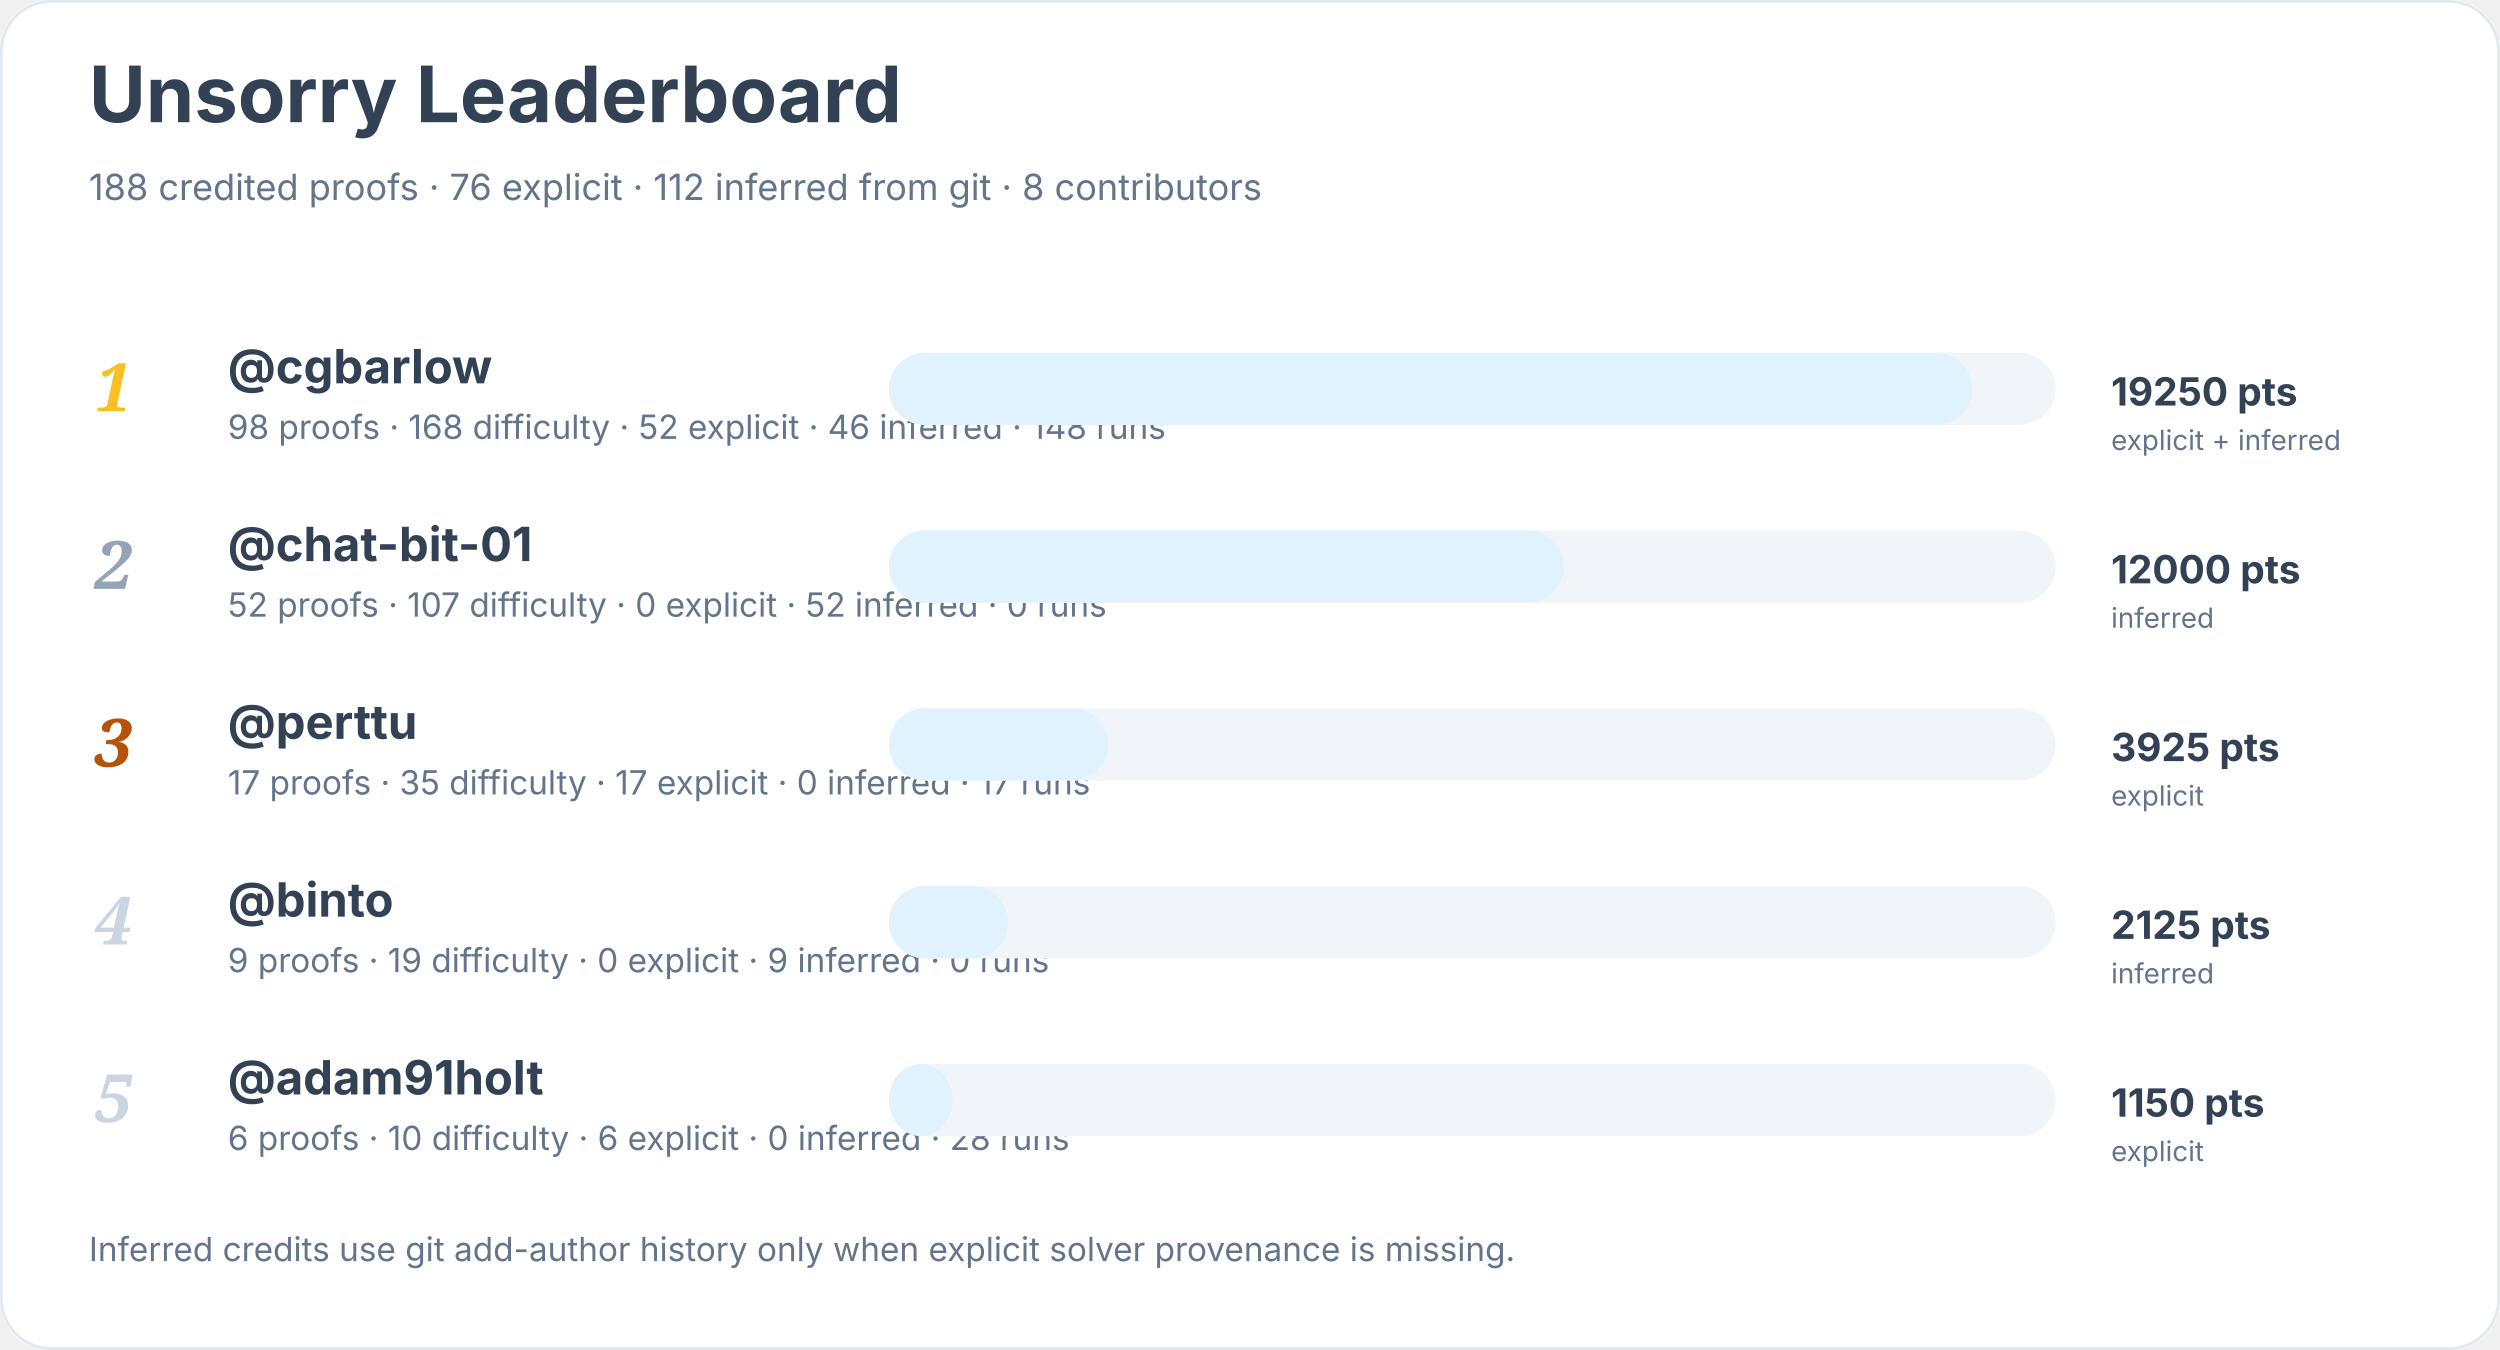
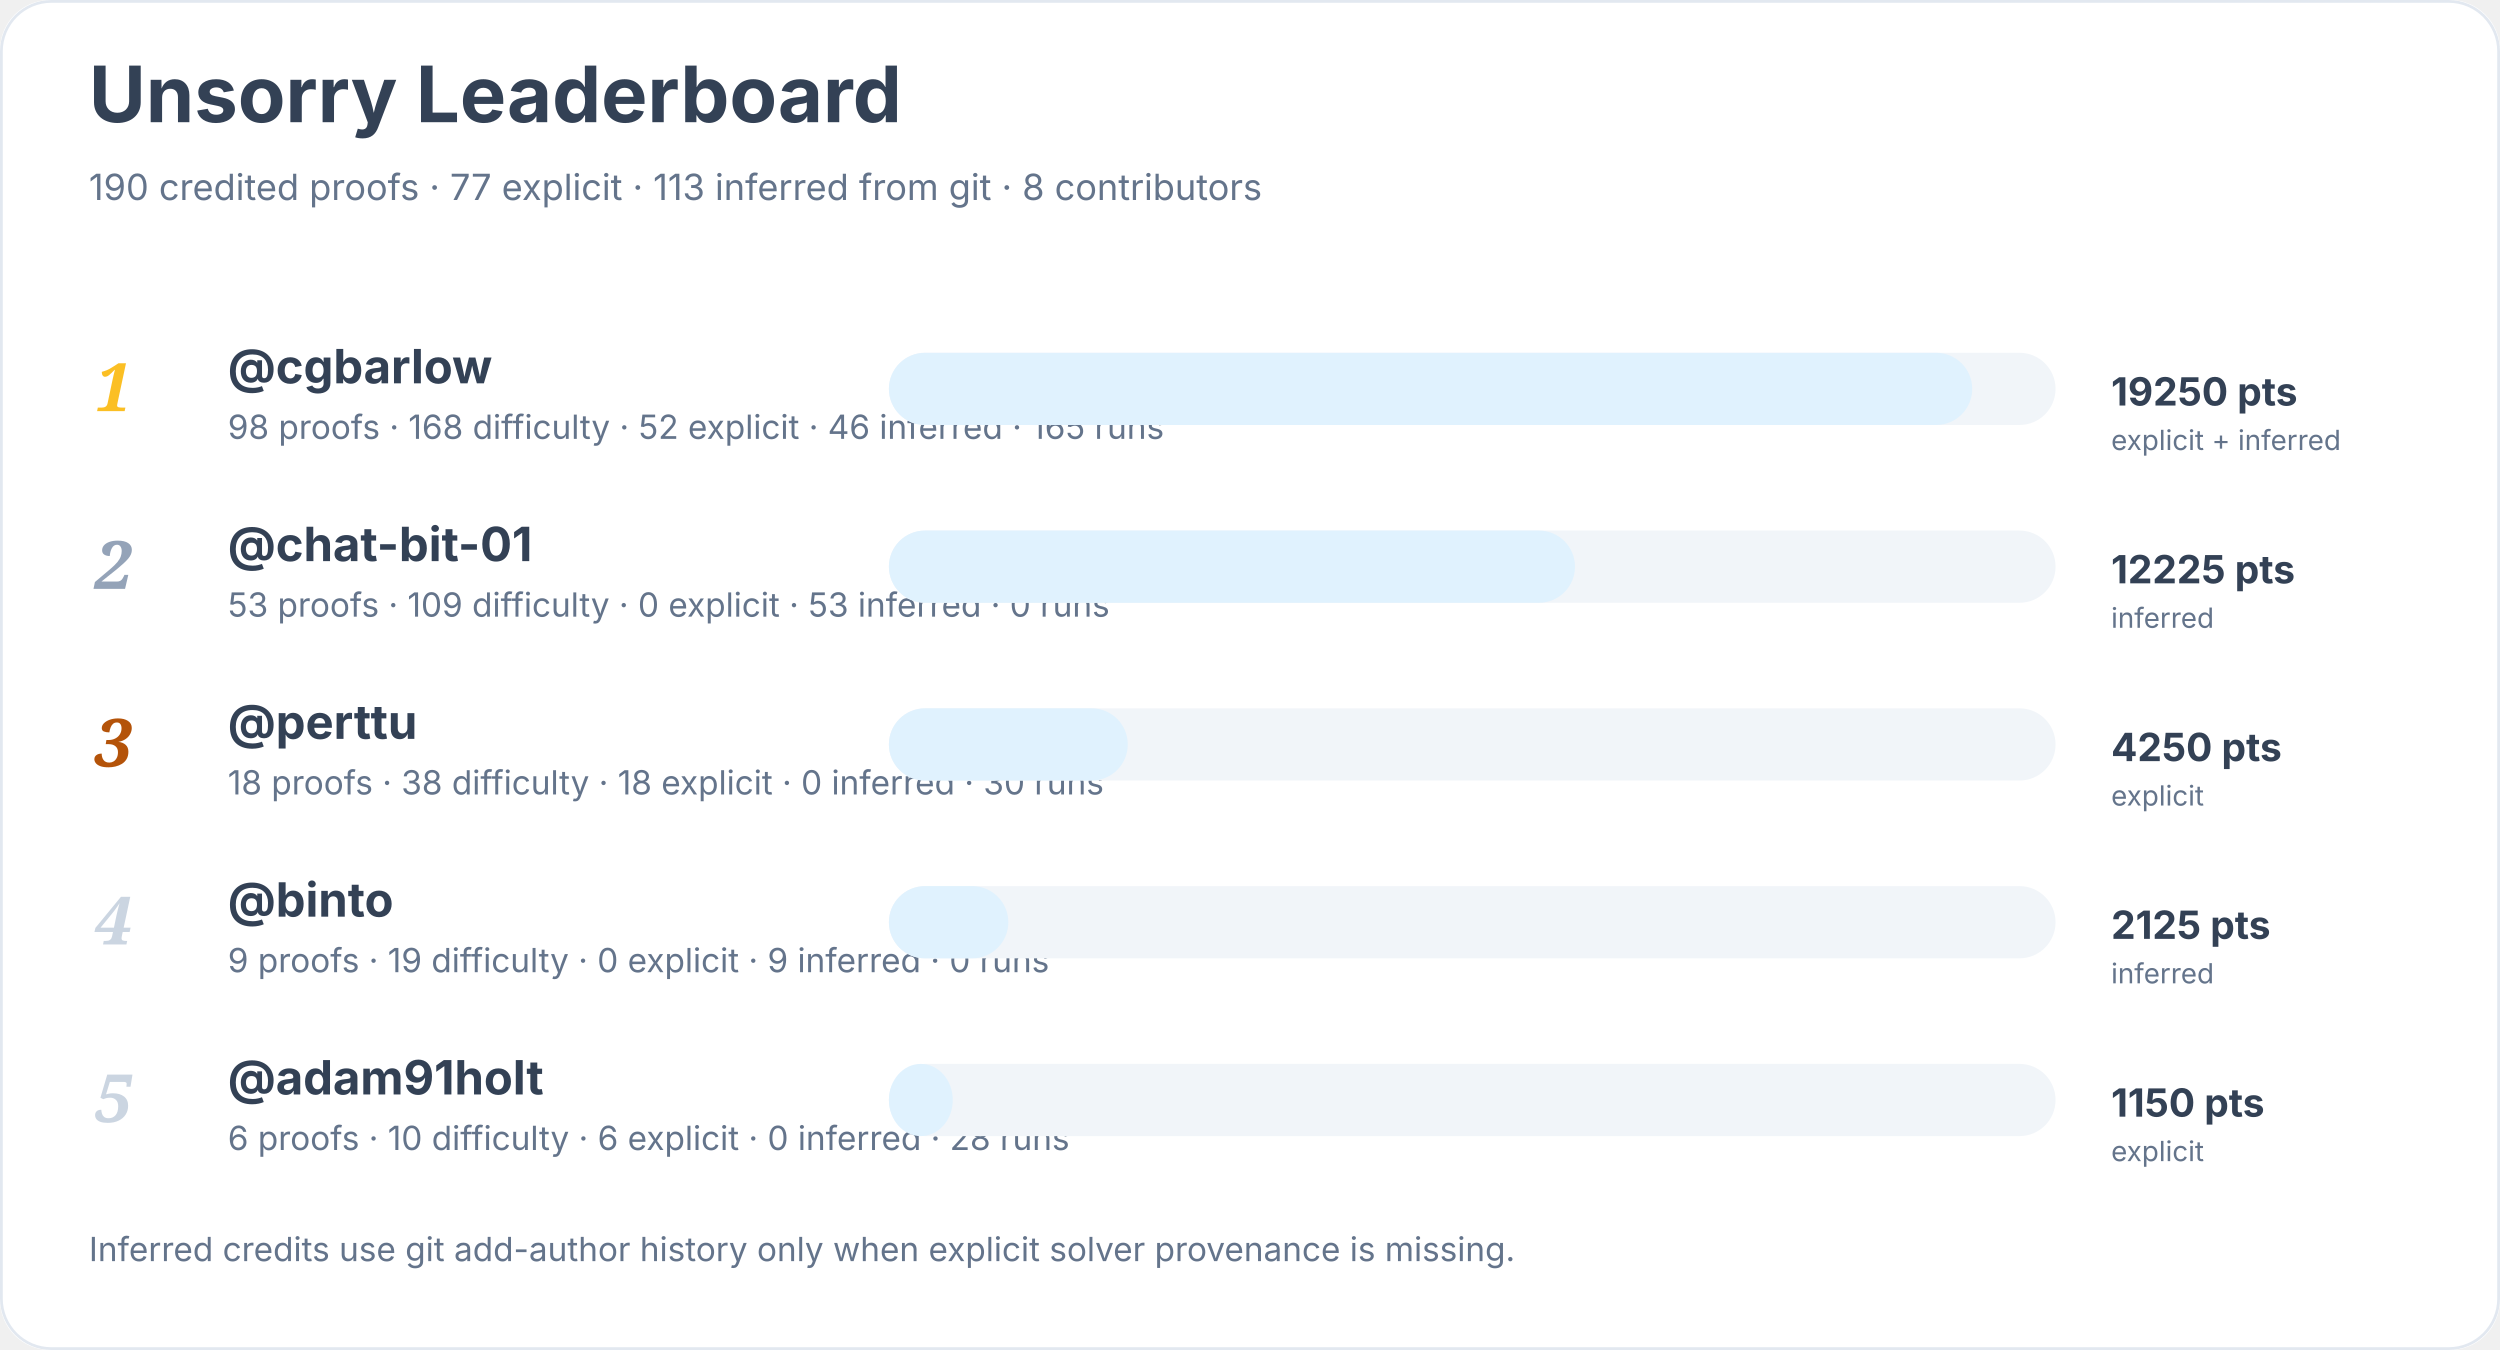
<svg xmlns="http://www.w3.org/2000/svg" width="900" height="486" viewBox="0 0 900 486" role="img" aria-labelledby="title desc">
  <rect width="900" height="100%" rx="18" fill="#ffffff" />
  <rect x="0.5" y="0.5" width="899" height="485" rx="18" fill="none" stroke="#e2e8f0" />
  <text x="32" y="44" font-family="Inter, system-ui, sans-serif" font-size="28" font-weight="700" fill="#334155">Unsorry Leaderboard</text>
-   <text x="32" y="72" font-family="Inter, system-ui, sans-serif" font-size="13" fill="#64748b">188 credited proofs · 76 explicit · 112 inferred from git · 8 contributors</text>
+   <text x="32" y="72" font-family="Inter, system-ui, sans-serif" font-size="13" fill="#64748b">190 credited proofs · 77 explicit · 113 inferred from git · 8 contributors</text>
  <text x="34" y="148" font-family="Georgia, serif" font-size="24" font-style="italic" font-weight="700" fill="#fbbf24">1</text>
  <a href="https://github.com/cgbarlow">
    <text x="82" y="138" font-family="Inter, system-ui, sans-serif" font-size="17" font-weight="650" fill="#334155">@cgbarlow</text>
  </a>
-   <text x="82" y="158" font-family="Inter, system-ui, sans-serif" font-size="12" fill="#64748b">98 proofs · 168 difficulty · 52 explicit · 46 inferred · 148 runs</text>
+   <text x="82" y="158" font-family="Inter, system-ui, sans-serif" font-size="12" fill="#64748b">98 proofs · 168 difficulty · 52 explicit · 46 inferred · 165 runs</text>
  <rect x="320" y="127" width="420" height="26" rx="13" fill="#f1f5f9" />
  <rect x="320" y="127" width="390" height="26" rx="13" fill="#e0f2fe" />
  <text x="760" y="146" font-family="Inter, system-ui, sans-serif" font-size="14" font-weight="700" fill="#334155">19250 pts</text>
  <text x="760" y="162" font-family="Inter, system-ui, sans-serif" font-size="10" fill="#64748b">explicit + inferred</text>
  <text x="34" y="212" font-family="Georgia, serif" font-size="24" font-style="italic" font-weight="700" fill="#94a3b8">2</text>
  <a href="https://github.com/chat-bit-01">
    <text x="82" y="202" font-family="Inter, system-ui, sans-serif" font-size="17" font-weight="650" fill="#334155">@chat-bit-01</text>
  </a>
-   <text x="82" y="222" font-family="Inter, system-ui, sans-serif" font-size="12" fill="#64748b">52 proofs · 107 difficulty · 0 explicit · 52 inferred · 0 runs</text>
+   <text x="82" y="222" font-family="Inter, system-ui, sans-serif" font-size="12" fill="#64748b">53 proofs · 109 difficulty · 0 explicit · 53 inferred · 0 runs</text>
  <rect x="320" y="191" width="420" height="26" rx="13" fill="#f1f5f9" />
-   <rect x="320" y="191" width="243" height="26" rx="13" fill="#e0f2fe" />
-   <text x="760" y="210" font-family="Inter, system-ui, sans-serif" font-size="14" font-weight="700" fill="#334155">12000 pts</text>
+   <rect x="320" y="191" width="247" height="26" rx="13" fill="#e0f2fe" />
+   <text x="760" y="210" font-family="Inter, system-ui, sans-serif" font-size="14" font-weight="700" fill="#334155">12225 pts</text>
  <text x="760" y="226" font-family="Inter, system-ui, sans-serif" font-size="10" fill="#64748b">inferred</text>
  <text x="34" y="276" font-family="Georgia, serif" font-size="24" font-style="italic" font-weight="700" fill="#b45309">3</text>
  <a href="https://github.com/perttu">
    <text x="82" y="266" font-family="Inter, system-ui, sans-serif" font-size="17" font-weight="650" fill="#334155">@perttu</text>
  </a>
-   <text x="82" y="286" font-family="Inter, system-ui, sans-serif" font-size="12" fill="#64748b">17 proofs · 35 difficulty · 17 explicit · 0 inferred · 17 runs</text>
+   <text x="82" y="286" font-family="Inter, system-ui, sans-serif" font-size="12" fill="#64748b">18 proofs · 38 difficulty · 18 explicit · 0 inferred · 30 runs</text>
  <rect x="320" y="255" width="420" height="26" rx="13" fill="#f1f5f9" />
-   <rect x="320" y="255" width="79" height="26" rx="13" fill="#e0f2fe" />
-   <text x="760" y="274" font-family="Inter, system-ui, sans-serif" font-size="14" font-weight="700" fill="#334155">3925 pts</text>
+   <rect x="320" y="255" width="86" height="26" rx="13" fill="#e0f2fe" />
+   <text x="760" y="274" font-family="Inter, system-ui, sans-serif" font-size="14" font-weight="700" fill="#334155">4250 pts</text>
  <text x="760" y="290" font-family="Inter, system-ui, sans-serif" font-size="10" fill="#64748b">explicit</text>
  <text x="34" y="340" font-family="Georgia, serif" font-size="24" font-style="italic" font-weight="700" fill="#cbd5e1">4</text>
  <a href="https://github.com/binto">
    <text x="82" y="330" font-family="Inter, system-ui, sans-serif" font-size="17" font-weight="650" fill="#334155">@binto</text>
  </a>
  <text x="82" y="350" font-family="Inter, system-ui, sans-serif" font-size="12" fill="#64748b">9 proofs · 19 difficulty · 0 explicit · 9 inferred · 0 runs</text>
  <rect x="320" y="319" width="420" height="26" rx="13" fill="#f1f5f9" />
  <rect x="320" y="319" width="43" height="26" rx="13" fill="#e0f2fe" />
  <text x="760" y="338" font-family="Inter, system-ui, sans-serif" font-size="14" font-weight="700" fill="#334155">2125 pts</text>
  <text x="760" y="354" font-family="Inter, system-ui, sans-serif" font-size="10" fill="#64748b">inferred</text>
  <text x="34" y="404" font-family="Georgia, serif" font-size="24" font-style="italic" font-weight="700" fill="#cbd5e1">5</text>
  <a href="https://github.com/adam91holt">
    <text x="82" y="394" font-family="Inter, system-ui, sans-serif" font-size="17" font-weight="650" fill="#334155">@adam91holt</text>
  </a>
  <text x="82" y="414" font-family="Inter, system-ui, sans-serif" font-size="12" fill="#64748b">6 proofs · 10 difficulty · 6 explicit · 0 inferred · 28 runs</text>
  <rect x="320" y="383" width="420" height="26" rx="13" fill="#f1f5f9" />
  <rect x="320" y="383" width="23" height="26" rx="13" fill="#e0f2fe" />
  <text x="760" y="402" font-family="Inter, system-ui, sans-serif" font-size="14" font-weight="700" fill="#334155">1150 pts</text>
  <text x="760" y="418" font-family="Inter, system-ui, sans-serif" font-size="10" fill="#64748b">explicit</text>
  <text x="32" y="454" font-family="Inter, system-ui, sans-serif" font-size="12" fill="#64748b">Inferred credits use git add-author history only when explicit solver provenance is missing.</text>
</svg>
